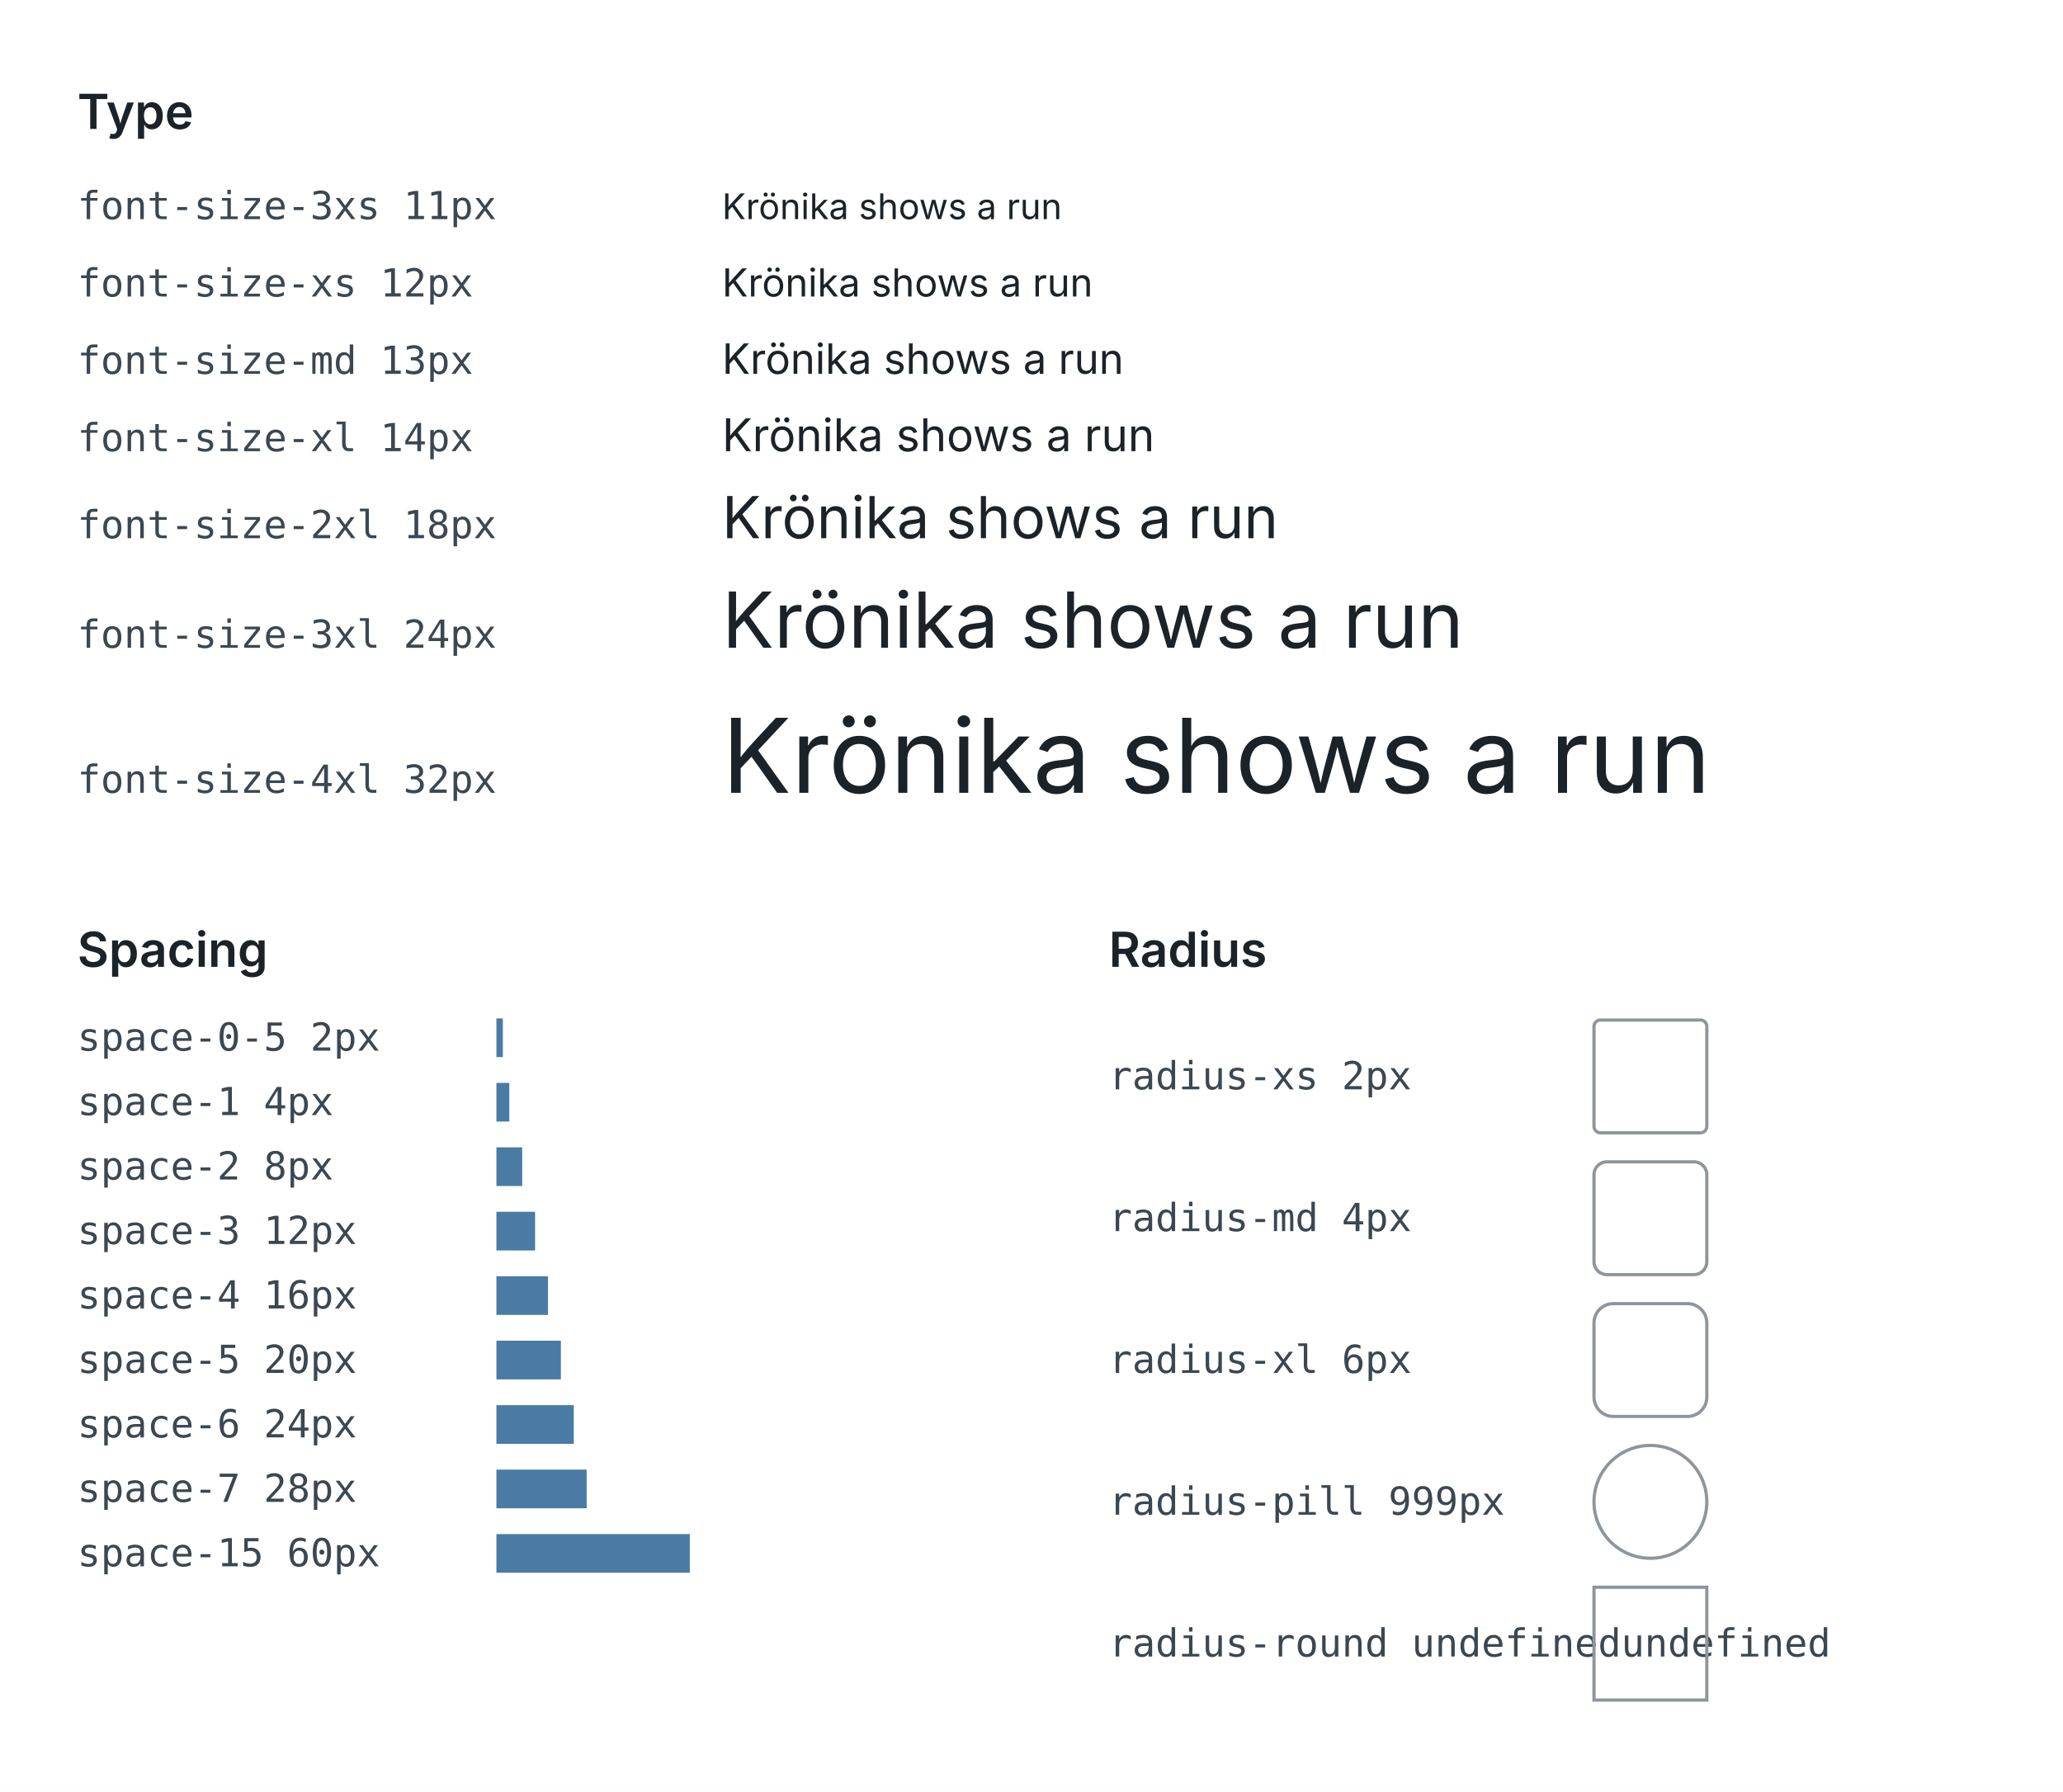
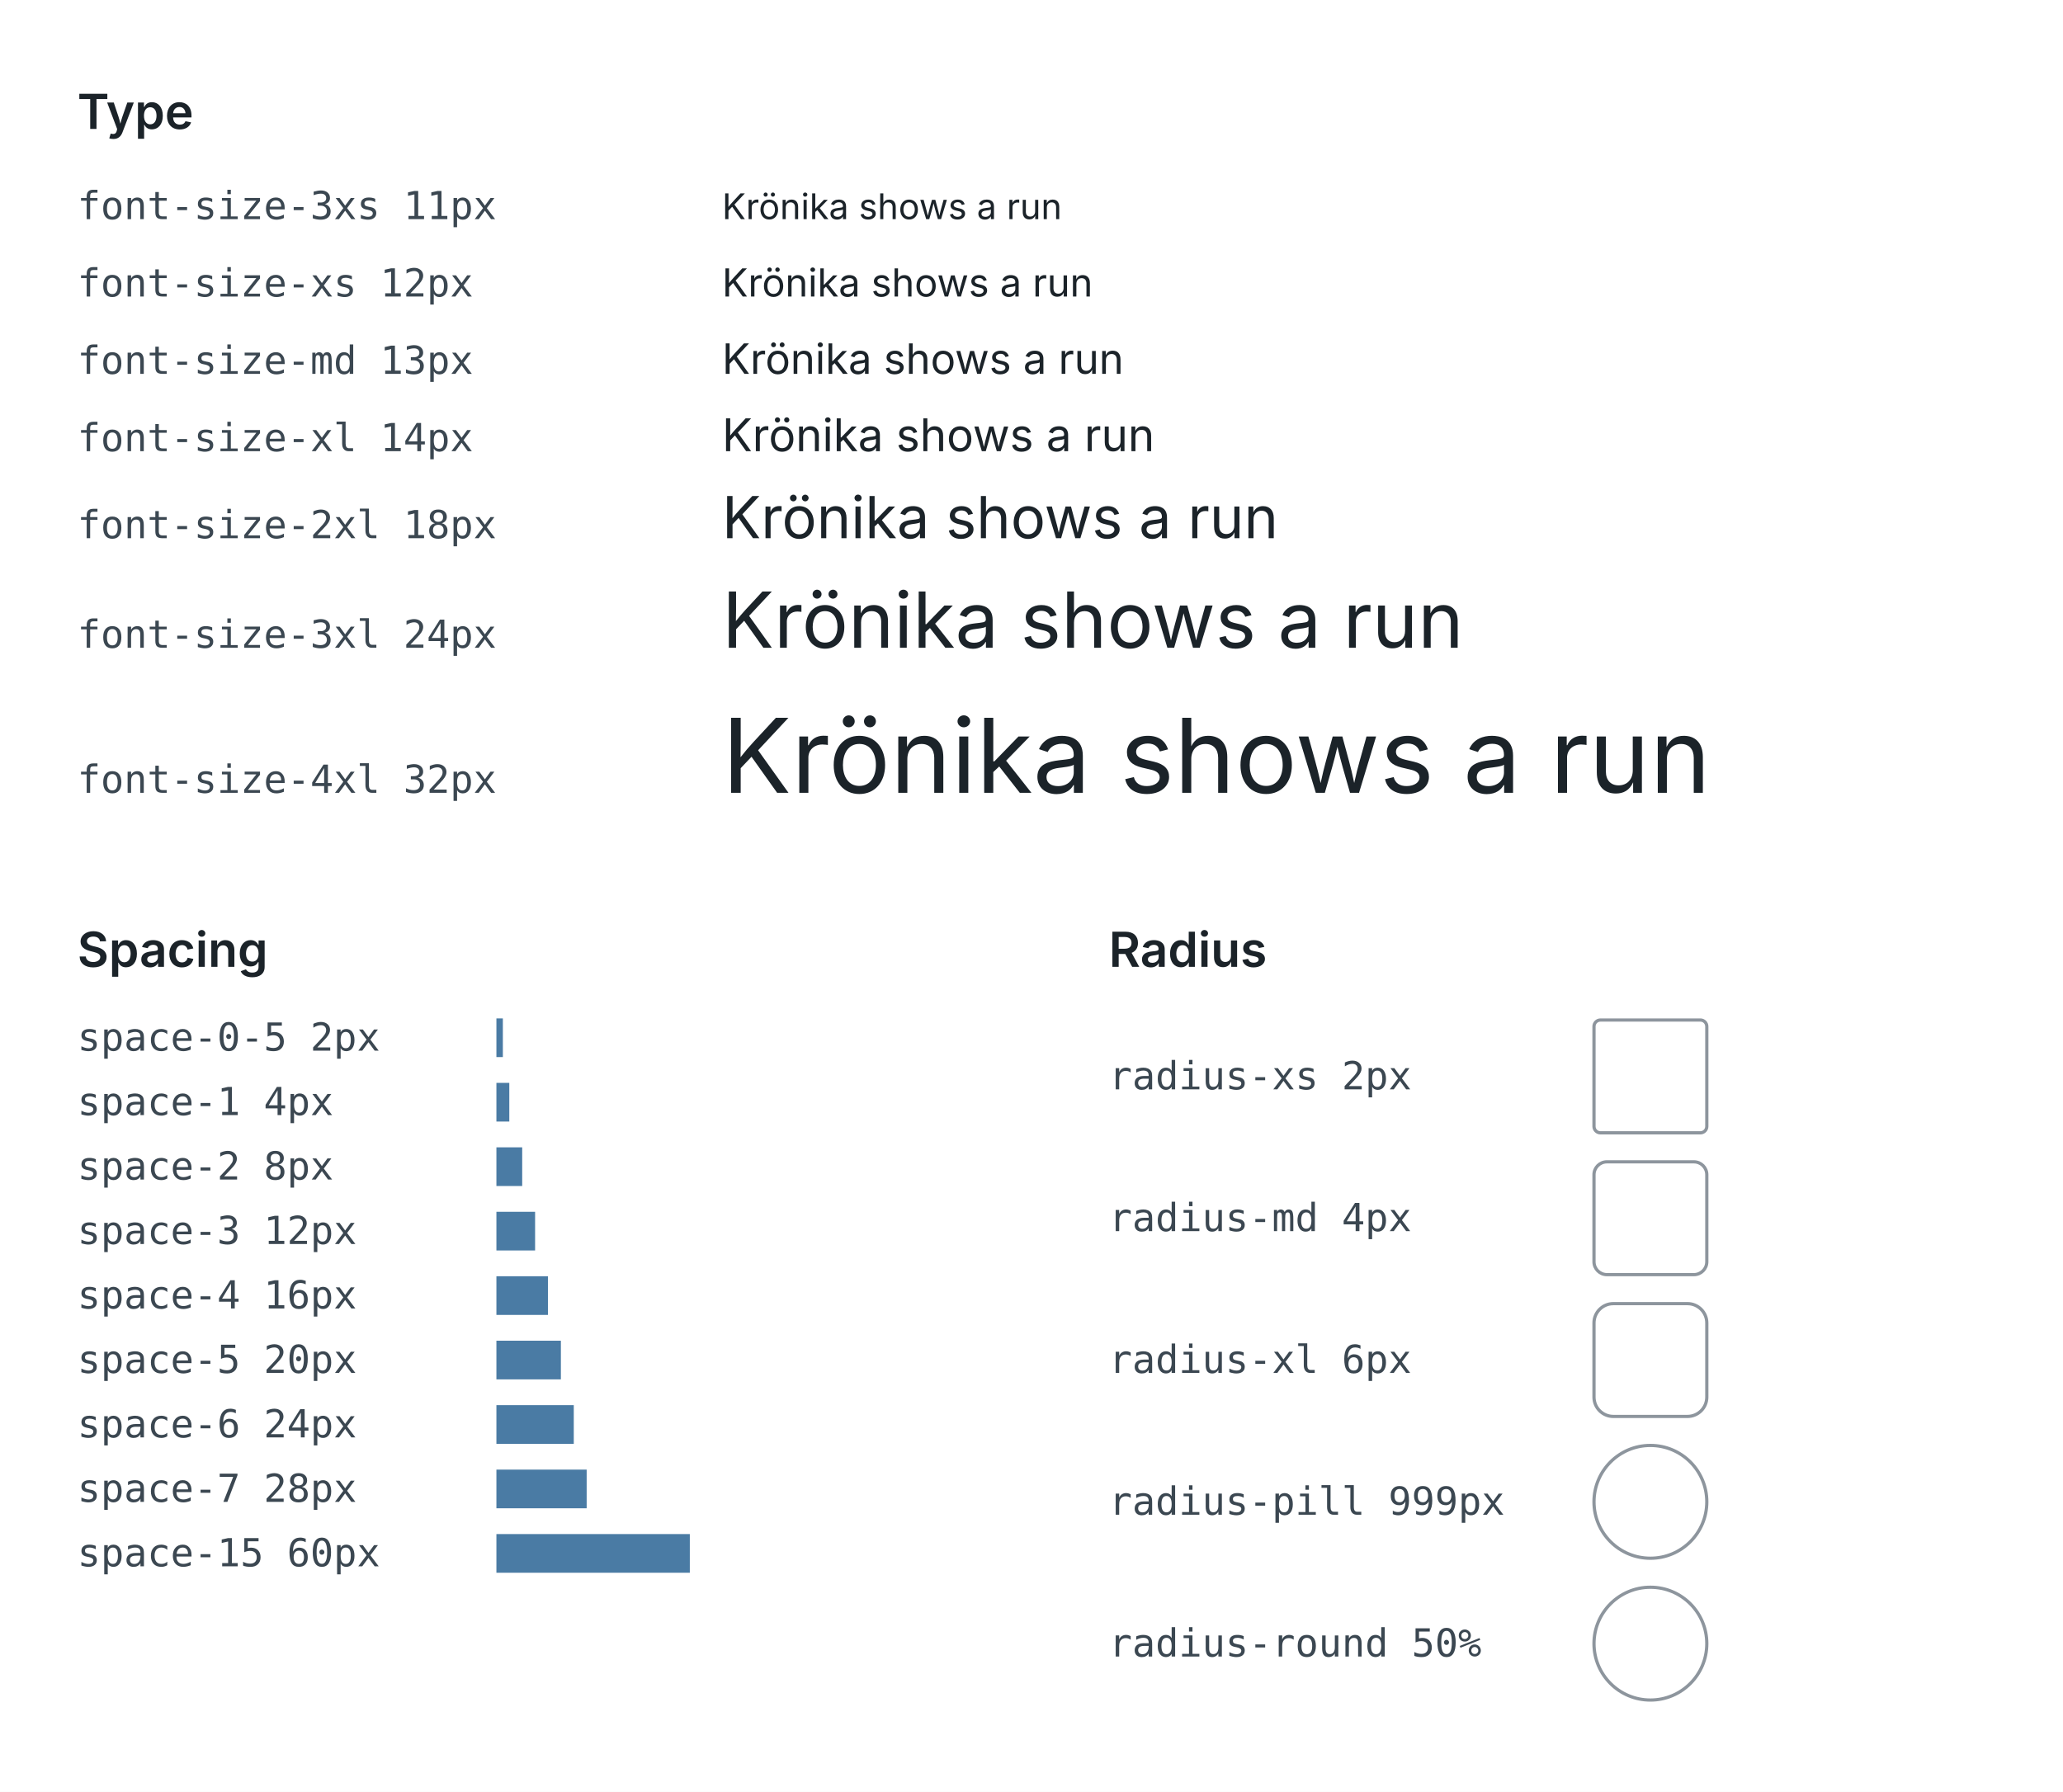
<svg xmlns="http://www.w3.org/2000/svg" width="640" height="556" viewBox="0 0 640 556" role="img">
  <rect x="0" y="0" width="640" height="556" fill="#ffffff" />
  <text x="24" y="40" font-family="-apple-system, 'Segoe UI', Inter, Roboto, sans-serif" font-size="15" font-weight="600" fill="#1b2329">Type</text>
  <text x="24" y="68" font-family="'SF Mono', 'JetBrains Mono', ui-monospace, Menlo, Consolas, monospace" font-size="12" fill="#3b4751">font-size-3xs 11px</text>
  <text x="224" y="68" font-family="-apple-system, 'Segoe UI', Inter, Roboto, sans-serif" fill="#1b2329" font-size="11">Krönika shows a run</text>
  <text x="24" y="92" font-family="'SF Mono', 'JetBrains Mono', ui-monospace, Menlo, Consolas, monospace" font-size="12" fill="#3b4751">font-size-xs 12px</text>
  <text x="224" y="92" font-family="-apple-system, 'Segoe UI', Inter, Roboto, sans-serif" fill="#1b2329" font-size="12">Krönika shows a run</text>
  <text x="24" y="116" font-family="'SF Mono', 'JetBrains Mono', ui-monospace, Menlo, Consolas, monospace" font-size="12" fill="#3b4751">font-size-md 13px</text>
  <text x="224" y="116" font-family="-apple-system, 'Segoe UI', Inter, Roboto, sans-serif" fill="#1b2329" font-size="13">Krönika shows a run</text>
  <text x="24" y="140" font-family="'SF Mono', 'JetBrains Mono', ui-monospace, Menlo, Consolas, monospace" font-size="12" fill="#3b4751">font-size-xl 14px</text>
  <text x="224" y="140" font-family="-apple-system, 'Segoe UI', Inter, Roboto, sans-serif" fill="#1b2329" font-size="14">Krönika shows a run</text>
  <text x="24" y="167" font-family="'SF Mono', 'JetBrains Mono', ui-monospace, Menlo, Consolas, monospace" font-size="12" fill="#3b4751">font-size-2xl 18px</text>
  <text x="224" y="167" font-family="-apple-system, 'Segoe UI', Inter, Roboto, sans-serif" fill="#1b2329" font-size="18">Krönika shows a run</text>
  <text x="24" y="201" font-family="'SF Mono', 'JetBrains Mono', ui-monospace, Menlo, Consolas, monospace" font-size="12" fill="#3b4751">font-size-3xl 24px</text>
  <text x="224" y="201" font-family="-apple-system, 'Segoe UI', Inter, Roboto, sans-serif" fill="#1b2329" font-size="24">Krönika shows a run</text>
  <text x="24" y="246" font-family="'SF Mono', 'JetBrains Mono', ui-monospace, Menlo, Consolas, monospace" font-size="12" fill="#3b4751">font-size-4xl 32px</text>
  <text x="224" y="246" font-family="-apple-system, 'Segoe UI', Inter, Roboto, sans-serif" fill="#1b2329" font-size="32">Krönika shows a run</text>
  <text x="24" y="300" font-family="-apple-system, 'Segoe UI', Inter, Roboto, sans-serif" font-size="15" font-weight="600" fill="#1b2329">Spacing</text>
  <text x="24" y="326" font-family="'SF Mono', 'JetBrains Mono', ui-monospace, Menlo, Consolas, monospace" font-size="12" fill="#3b4751">space-0-5 2px</text>
  <rect x="154" y="316" width="2" height="12" fill="#4a7ba4" />
  <text x="24" y="346" font-family="'SF Mono', 'JetBrains Mono', ui-monospace, Menlo, Consolas, monospace" font-size="12" fill="#3b4751">space-1 4px</text>
  <rect x="154" y="336" width="4" height="12" fill="#4a7ba4" />
  <text x="24" y="366" font-family="'SF Mono', 'JetBrains Mono', ui-monospace, Menlo, Consolas, monospace" font-size="12" fill="#3b4751">space-2 8px</text>
  <rect x="154" y="356" width="8" height="12" fill="#4a7ba4" />
  <text x="24" y="386" font-family="'SF Mono', 'JetBrains Mono', ui-monospace, Menlo, Consolas, monospace" font-size="12" fill="#3b4751">space-3 12px</text>
  <rect x="154" y="376" width="12" height="12" fill="#4a7ba4" />
  <text x="24" y="406" font-family="'SF Mono', 'JetBrains Mono', ui-monospace, Menlo, Consolas, monospace" font-size="12" fill="#3b4751">space-4 16px</text>
  <rect x="154" y="396" width="16" height="12" fill="#4a7ba4" />
  <text x="24" y="426" font-family="'SF Mono', 'JetBrains Mono', ui-monospace, Menlo, Consolas, monospace" font-size="12" fill="#3b4751">space-5 20px</text>
  <rect x="154" y="416" width="20" height="12" fill="#4a7ba4" />
  <text x="24" y="446" font-family="'SF Mono', 'JetBrains Mono', ui-monospace, Menlo, Consolas, monospace" font-size="12" fill="#3b4751">space-6 24px</text>
  <rect x="154" y="436" width="24" height="12" fill="#4a7ba4" />
  <text x="24" y="466" font-family="'SF Mono', 'JetBrains Mono', ui-monospace, Menlo, Consolas, monospace" font-size="12" fill="#3b4751">space-7 28px</text>
  <rect x="154" y="456" width="28" height="12" fill="#4a7ba4" />
  <text x="24" y="486" font-family="'SF Mono', 'JetBrains Mono', ui-monospace, Menlo, Consolas, monospace" font-size="12" fill="#3b4751">space-15 60px</text>
  <rect x="154" y="476" width="60" height="12" fill="#4a7ba4" />
  <text x="344" y="300" font-family="-apple-system, 'Segoe UI', Inter, Roboto, sans-serif" font-size="15" font-weight="600" fill="#1b2329">Radius</text>
  <text x="344" y="338" font-family="'SF Mono', 'JetBrains Mono', ui-monospace, Menlo, Consolas, monospace" font-size="12" fill="#3b4751">radius-xs 2px</text>
  <rect x="494.5" y="316.5" width="35" height="35" rx="2" fill="none" stroke="#8d959d" />
  <text x="344" y="382" font-family="'SF Mono', 'JetBrains Mono', ui-monospace, Menlo, Consolas, monospace" font-size="12" fill="#3b4751">radius-md 4px</text>
  <rect x="494.5" y="360.5" width="35" height="35" rx="4" fill="none" stroke="#8d959d" />
  <text x="344" y="426" font-family="'SF Mono', 'JetBrains Mono', ui-monospace, Menlo, Consolas, monospace" font-size="12" fill="#3b4751">radius-xl 6px</text>
  <rect x="494.5" y="404.5" width="35" height="35" rx="6" fill="none" stroke="#8d959d" />
  <text x="344" y="470" font-family="'SF Mono', 'JetBrains Mono', ui-monospace, Menlo, Consolas, monospace" font-size="12" fill="#3b4751">radius-pill 999px</text>
  <rect x="494.5" y="448.5" width="35" height="35" rx="999" fill="none" stroke="#8d959d" />
-   <text x="344" y="514" font-family="'SF Mono', 'JetBrains Mono', ui-monospace, Menlo, Consolas, monospace" font-size="12" fill="#3b4751">radius-round undefinedundefined</text>
-   <rect x="494.5" y="492.5" width="35" height="35" rx="undefined" fill="none" stroke="#8d959d" />
+   <text x="344" y="514" font-family="'SF Mono', 'JetBrains Mono', ui-monospace, Menlo, Consolas, monospace" font-size="12" fill="#3b4751">radius-round 50%</text>
+   <rect x="494.5" y="492.5" width="35" height="35" rx="17.5" fill="none" stroke="#8d959d" />
</svg>
